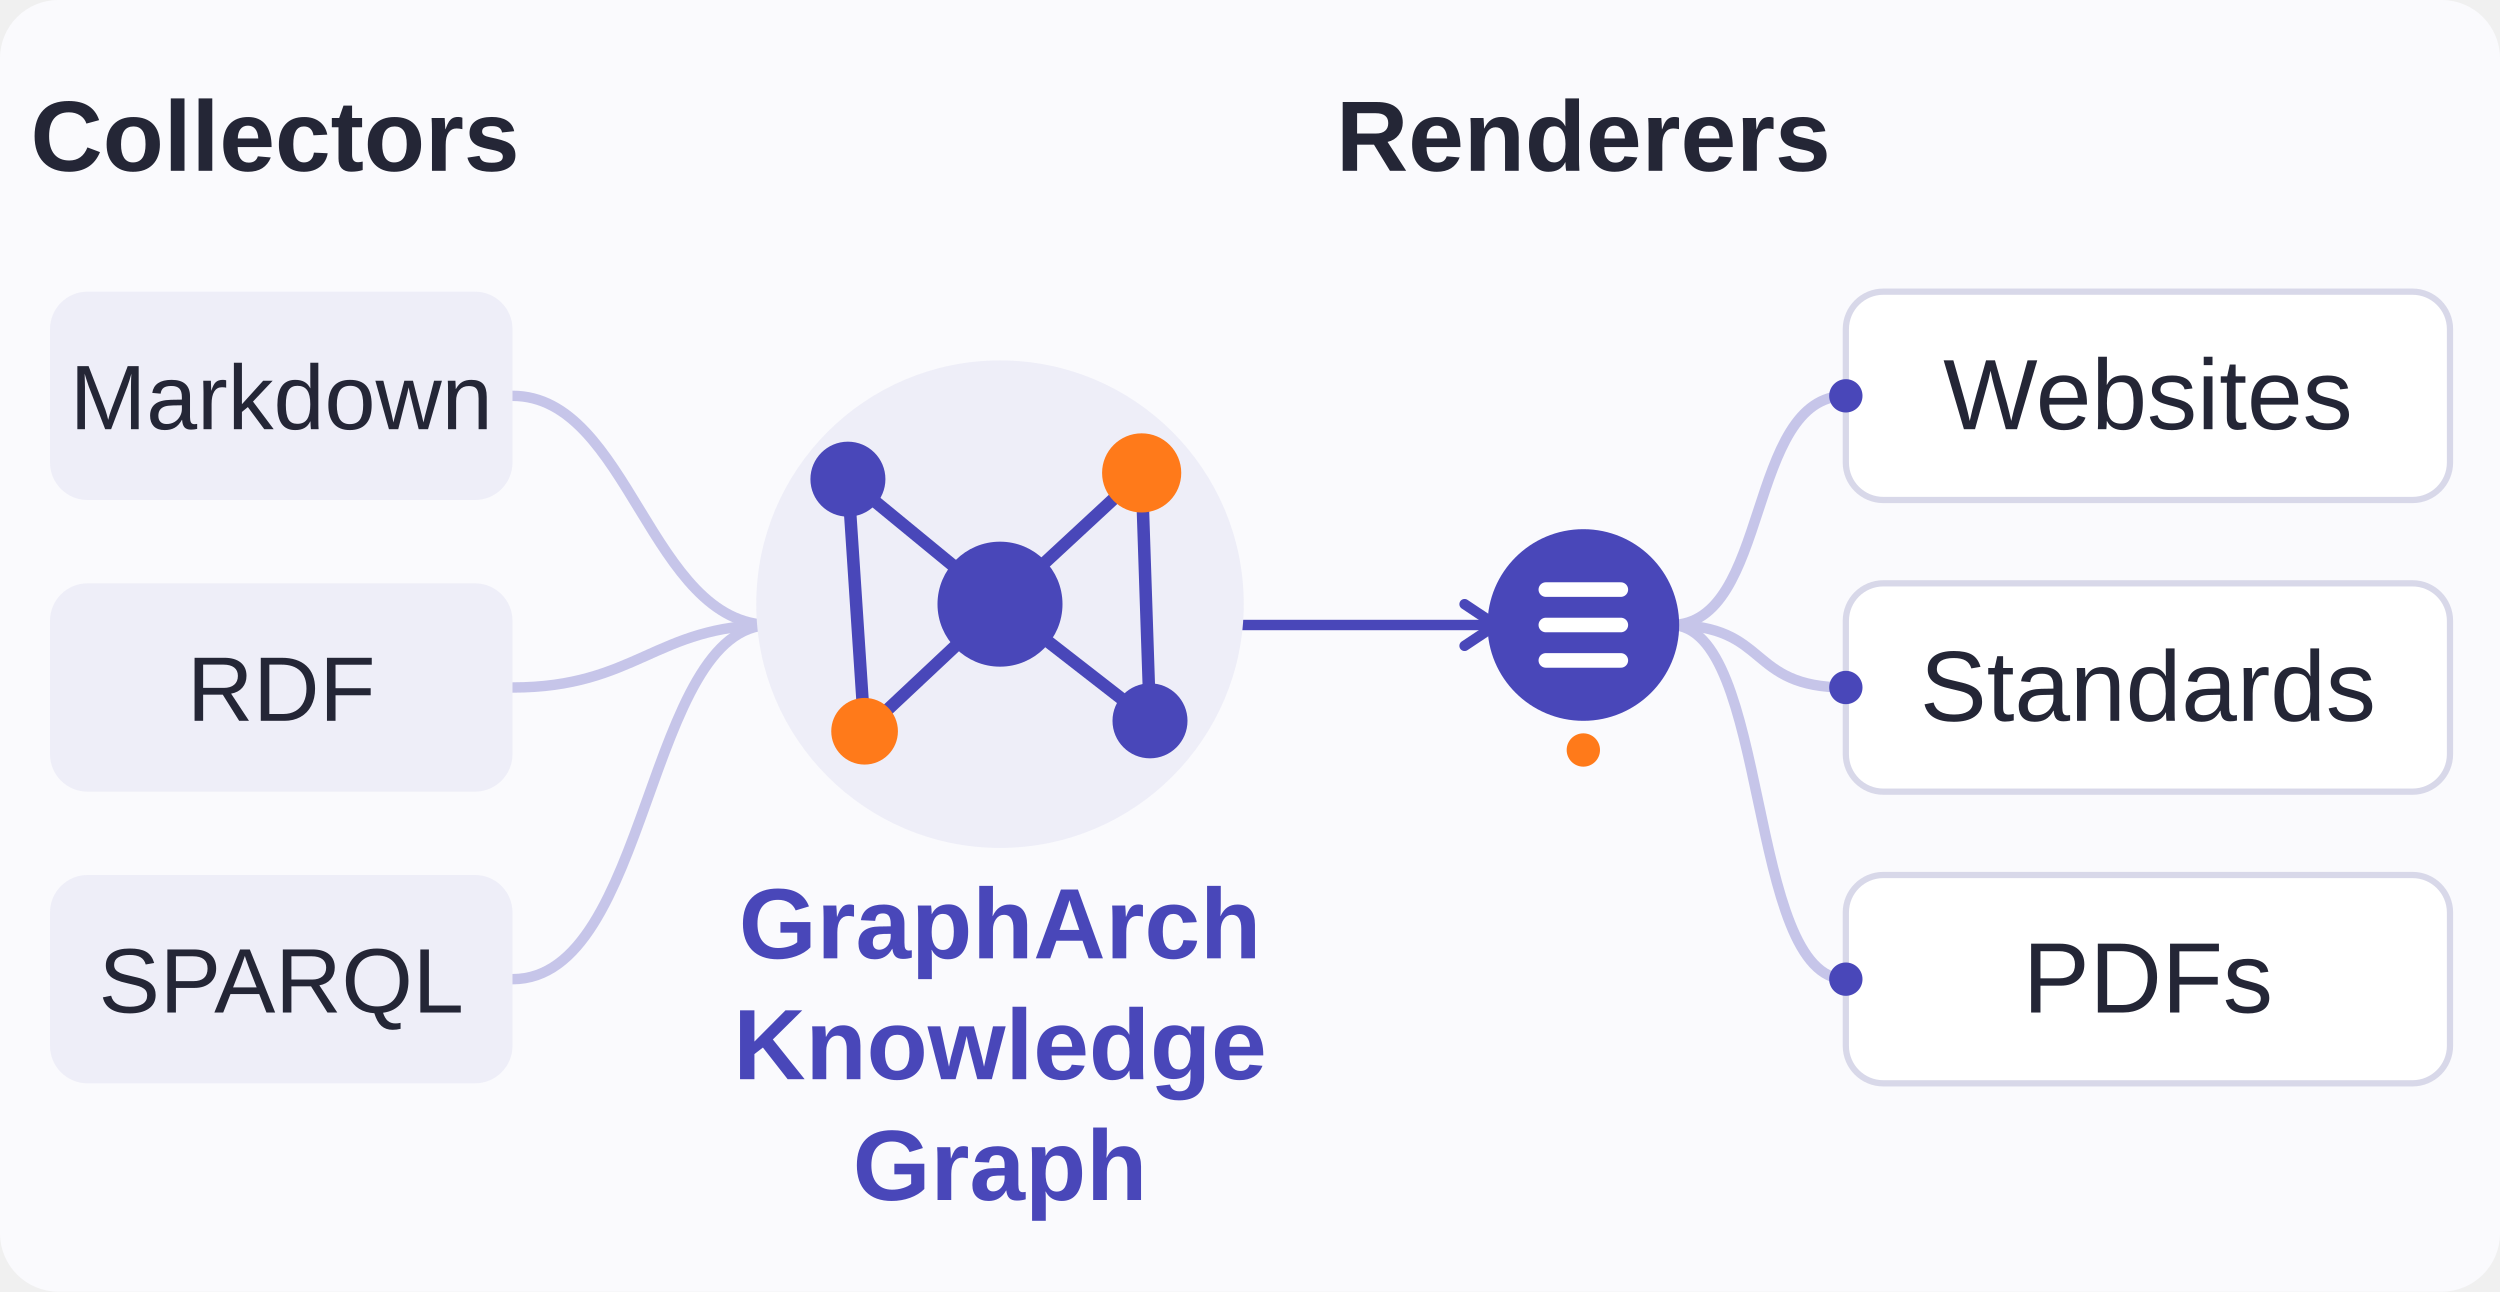
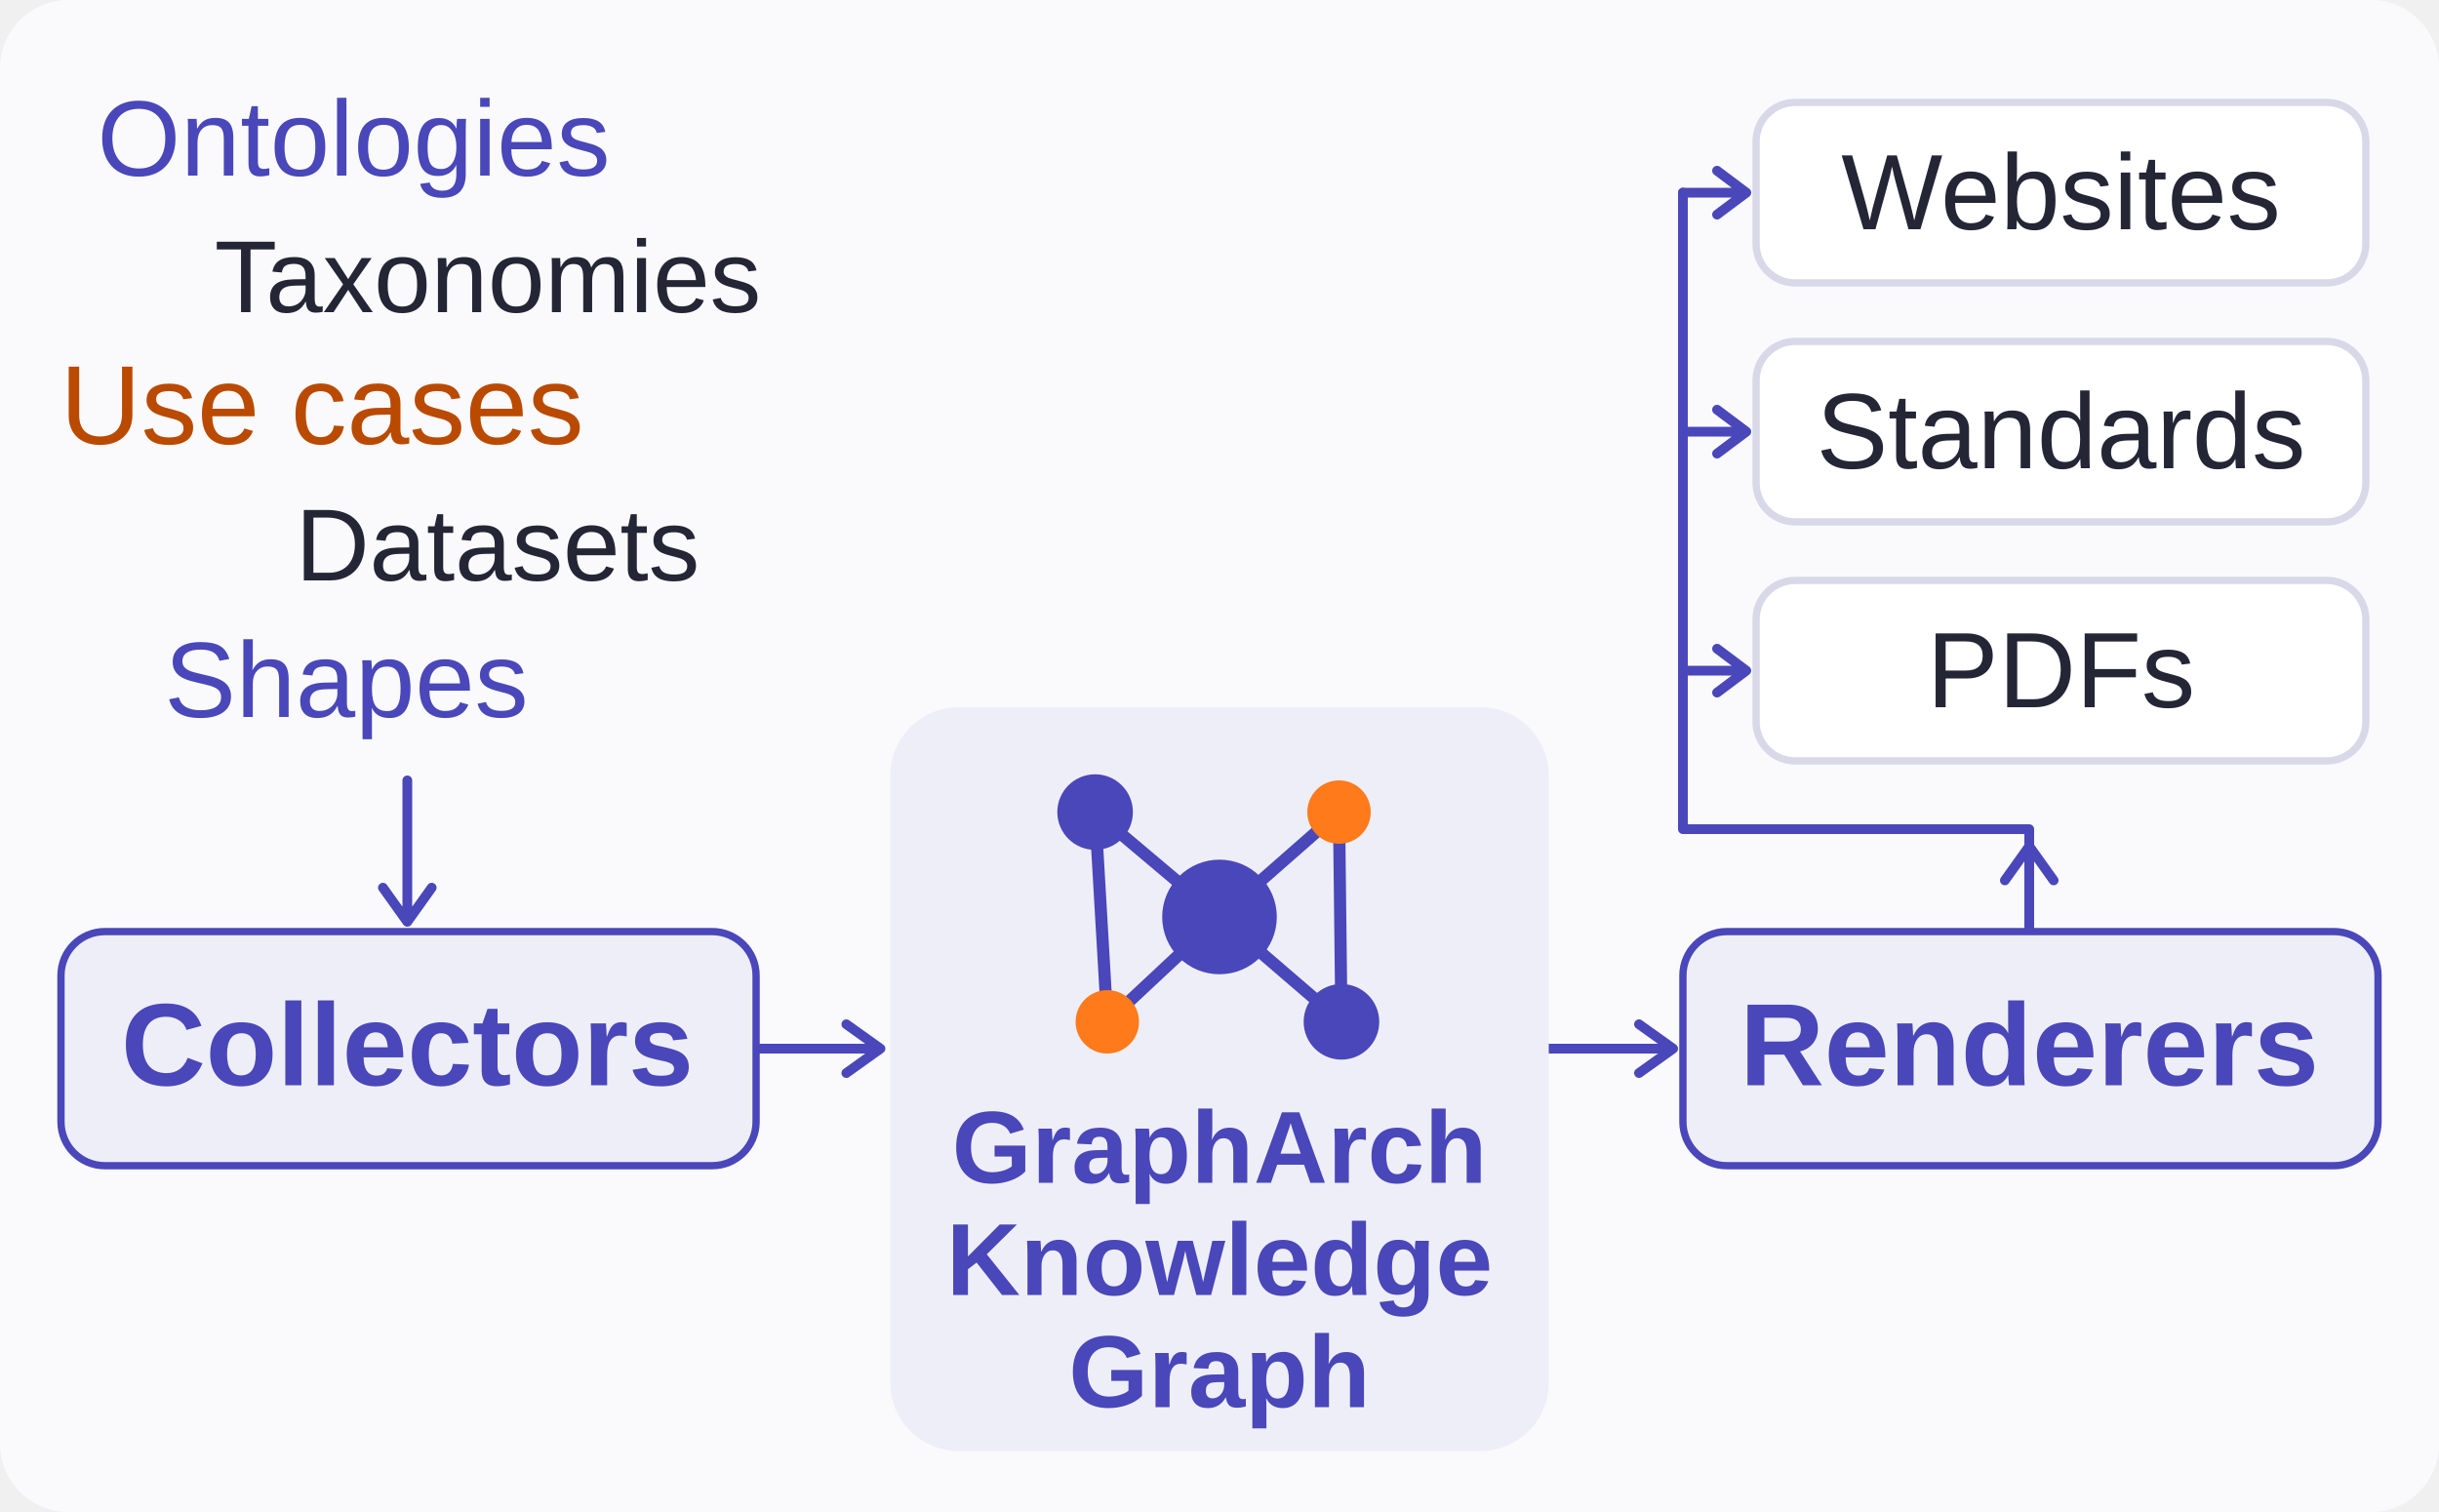
- <svg xmlns="http://www.w3.org/2000/svg" width="1200" height="620" viewBox="0 0 1200 620" role="img" aria-labelledby="title description">
-   <rect width="1200" height="620" rx="28" fill="#fafafd" />
-   <g fill="none" stroke="#c6c5e9" stroke-width="5" stroke-linecap="round">
-     <path d="M246 190 C302 190 312 300 370 300" />
-     <path d="M246 330 C305 330 315 300 370 300" />
-     <path d="M246 470 C312 470 310 300 370 300" />
-     <path d="M590 300 H718" stroke="#4947b9" />
-     <path d="M802 300 C850 300 838 190 886 190" />
-     <path d="M802 300 C850 300 838 330 886 330" />
-     <path d="M802 300 C850 300 838 470 886 470" />
+ <svg xmlns="http://www.w3.org/2000/svg" width="1000" height="620" viewBox="0 0 1000 620" role="img" aria-labelledby="title description">
+   <rect width="1000" height="620" rx="28" fill="#fafafd" />
+   <g fill="none" stroke="#4947b9" stroke-width="4" stroke-linecap="round" stroke-linejoin="round">
+     <path d="M167 320v58m-10-14 10 14 10-14" />
+     <path d="M310 430h51m-14-10 14 10-14 10" />
+     <path d="M635 430h51m-14-10 14 10-14 10" />
+     <path d="M832 382v-42H690V79m132 282 10-14 10 14" />
+     <path d="M690 79h26m-12-9 12 9-12 9" />
+     <path d="M690 177h26m-12-9 12 9-12 9" />
+     <path d="M690 275h26m-12-9 12 9-12 9" />
  </g>
-   <path d="m703 290 15 10-15 10" fill="none" stroke="#4947b9" stroke-width="5" stroke-linecap="round" stroke-linejoin="round" />
  <g font-family="Arial, Helvetica, sans-serif" text-anchor="middle" fill="#242636">
-     <g font-size="48" font-weight="700">
-       <text x="132" y="82">Collectors</text>
-       <text x="760" y="82">Renderers</text>
+     <g id="documentable-things" font-weight="500">
+       <text x="145" y="72" font-size="44" fill="#4947b9">Ontologies</text>
+       <text x="200" y="128" font-size="42">Taxonomies</text>
+       <text x="132" y="182" font-size="46" fill="#ba4a00">Use cases</text>
+       <text x="204" y="238" font-size="42">Datasets</text>
+       <text x="142" y="294" font-size="44" fill="#4947b9">Shapes</text>
    </g>
-     <g fill="#eeeef8">
-       <rect x="24" y="140" width="222" height="100" rx="18" />
-       <rect x="24" y="280" width="222" height="100" rx="18" />
-       <rect x="24" y="420" width="222" height="100" rx="18" />
+     <g id="collectors-module">
+       <rect x="25" y="382" width="285" height="96" rx="18" fill="#eeeef8" stroke="#4947b9" stroke-width="3" />
+       <text x="167" y="445" font-size="48" font-weight="700" fill="#4947b9">Collectors</text>
    </g>
-     <g font-size="44" font-weight="500">
-       <text x="135" y="206">Markdown</text>
-       <text x="135" y="346">RDF</text>
-       <text x="135" y="486">SPARQL</text>
+     <rect x="365" y="290" width="270" height="305" rx="28" fill="#eeeef8" />
+     <g id="knowledge-graph" fill="#4947b9" stroke="#4947b9" stroke-width="5" stroke-linecap="round">
+       <path d="m449 333 51 43 49-43m-49 43-46 43m46-43 50 43m-101-86 5 86m95-86 1 86" fill="none" />
+       <circle cx="500" cy="376" r="21" />
+       <circle cx="449" cy="333" r="13" />
+       <circle cx="550" cy="419" r="13" />
+       <circle cx="549" cy="333" r="13" fill="#ff7a1a" stroke="none" />
+       <circle cx="454" cy="419" r="13" fill="#ff7a1a" stroke="none" />
    </g>
-     <circle cx="480" cy="290" r="117" fill="#eeeef8" />
-     <g stroke="#4947b9" stroke-width="6" stroke-linecap="round">
-       <path d="m407 230 73 60 68-63M480 290l-65 61m65-61 72 56m-145-116 8 121m133-124 4 119" fill="none" />
+     <g fill="#4947b9" font-size="42" font-weight="700">
+       <text x="500" y="485">GraphArch</text>
+       <text x="500" y="531">Knowledge</text>
+       <text x="500" y="577">Graph</text>
    </g>
-     <g fill="#4947b9">
-       <circle cx="480" cy="290" r="30" />
-       <circle cx="407" cy="230" r="18" />
-       <circle cx="552" cy="346" r="18" />
+     <g id="renderers-module">
+       <rect x="690" y="382" width="285" height="96" rx="18" fill="#eeeef8" stroke="#4947b9" stroke-width="3" />
+       <text x="832" y="445" font-size="48" font-weight="700" fill="#4947b9">Renderers</text>
    </g>
-     <g fill="#ff7a1a">
-       <circle cx="548" cy="227" r="19" />
-       <circle cx="415" cy="351" r="16" />
-     </g>
-     <g fill="#4947b9" font-size="48" font-weight="700">
-       <text x="480" y="460">GraphArch</text>
-       <text x="480" y="518">Knowledge</text>
-       <text x="480" y="576">Graph</text>
-     </g>
-     <circle cx="760" cy="300" r="46" fill="#4947b9" />
-     <g stroke="#fff" stroke-width="7" stroke-linecap="round">
-       <path d="M742 283h36m-36 17h36m-36 17h36" />
-     </g>
-     <circle cx="760" cy="360" r="8" fill="#ff7a1a" />
-     <g fill="#fff" stroke="#d8d8e9" stroke-width="3">
-       <rect x="886" y="140" width="290" height="100" rx="18" />
-       <rect x="886" y="280" width="290" height="100" rx="18" />
-       <rect x="886" y="420" width="290" height="100" rx="18" />
-     </g>
-     <g fill="#4947b9">
-       <circle cx="886" cy="190" r="8" />
-       <circle cx="886" cy="330" r="8" />
-       <circle cx="886" cy="470" r="8" />
-     </g>
-     <g font-size="48" font-weight="500">
-       <text x="1031" y="206">Websites</text>
-       <text x="1031" y="346">Standards</text>
-       <text x="1031" y="486">PDFs</text>
+     <g id="publications" font-size="44" font-weight="500">
+       <g fill="#fff" stroke="#d8d8e9" stroke-width="3">
+         <rect x="720" y="42" width="250" height="74" rx="16" />
+         <rect x="720" y="140" width="250" height="74" rx="16" />
+         <rect x="720" y="238" width="250" height="74" rx="16" />
+       </g>
+       <text x="845" y="94">Websites</text>
+       <text x="845" y="192">Standards</text>
+       <text x="845" y="290">PDFs</text>
    </g>
  </g>
</svg>
